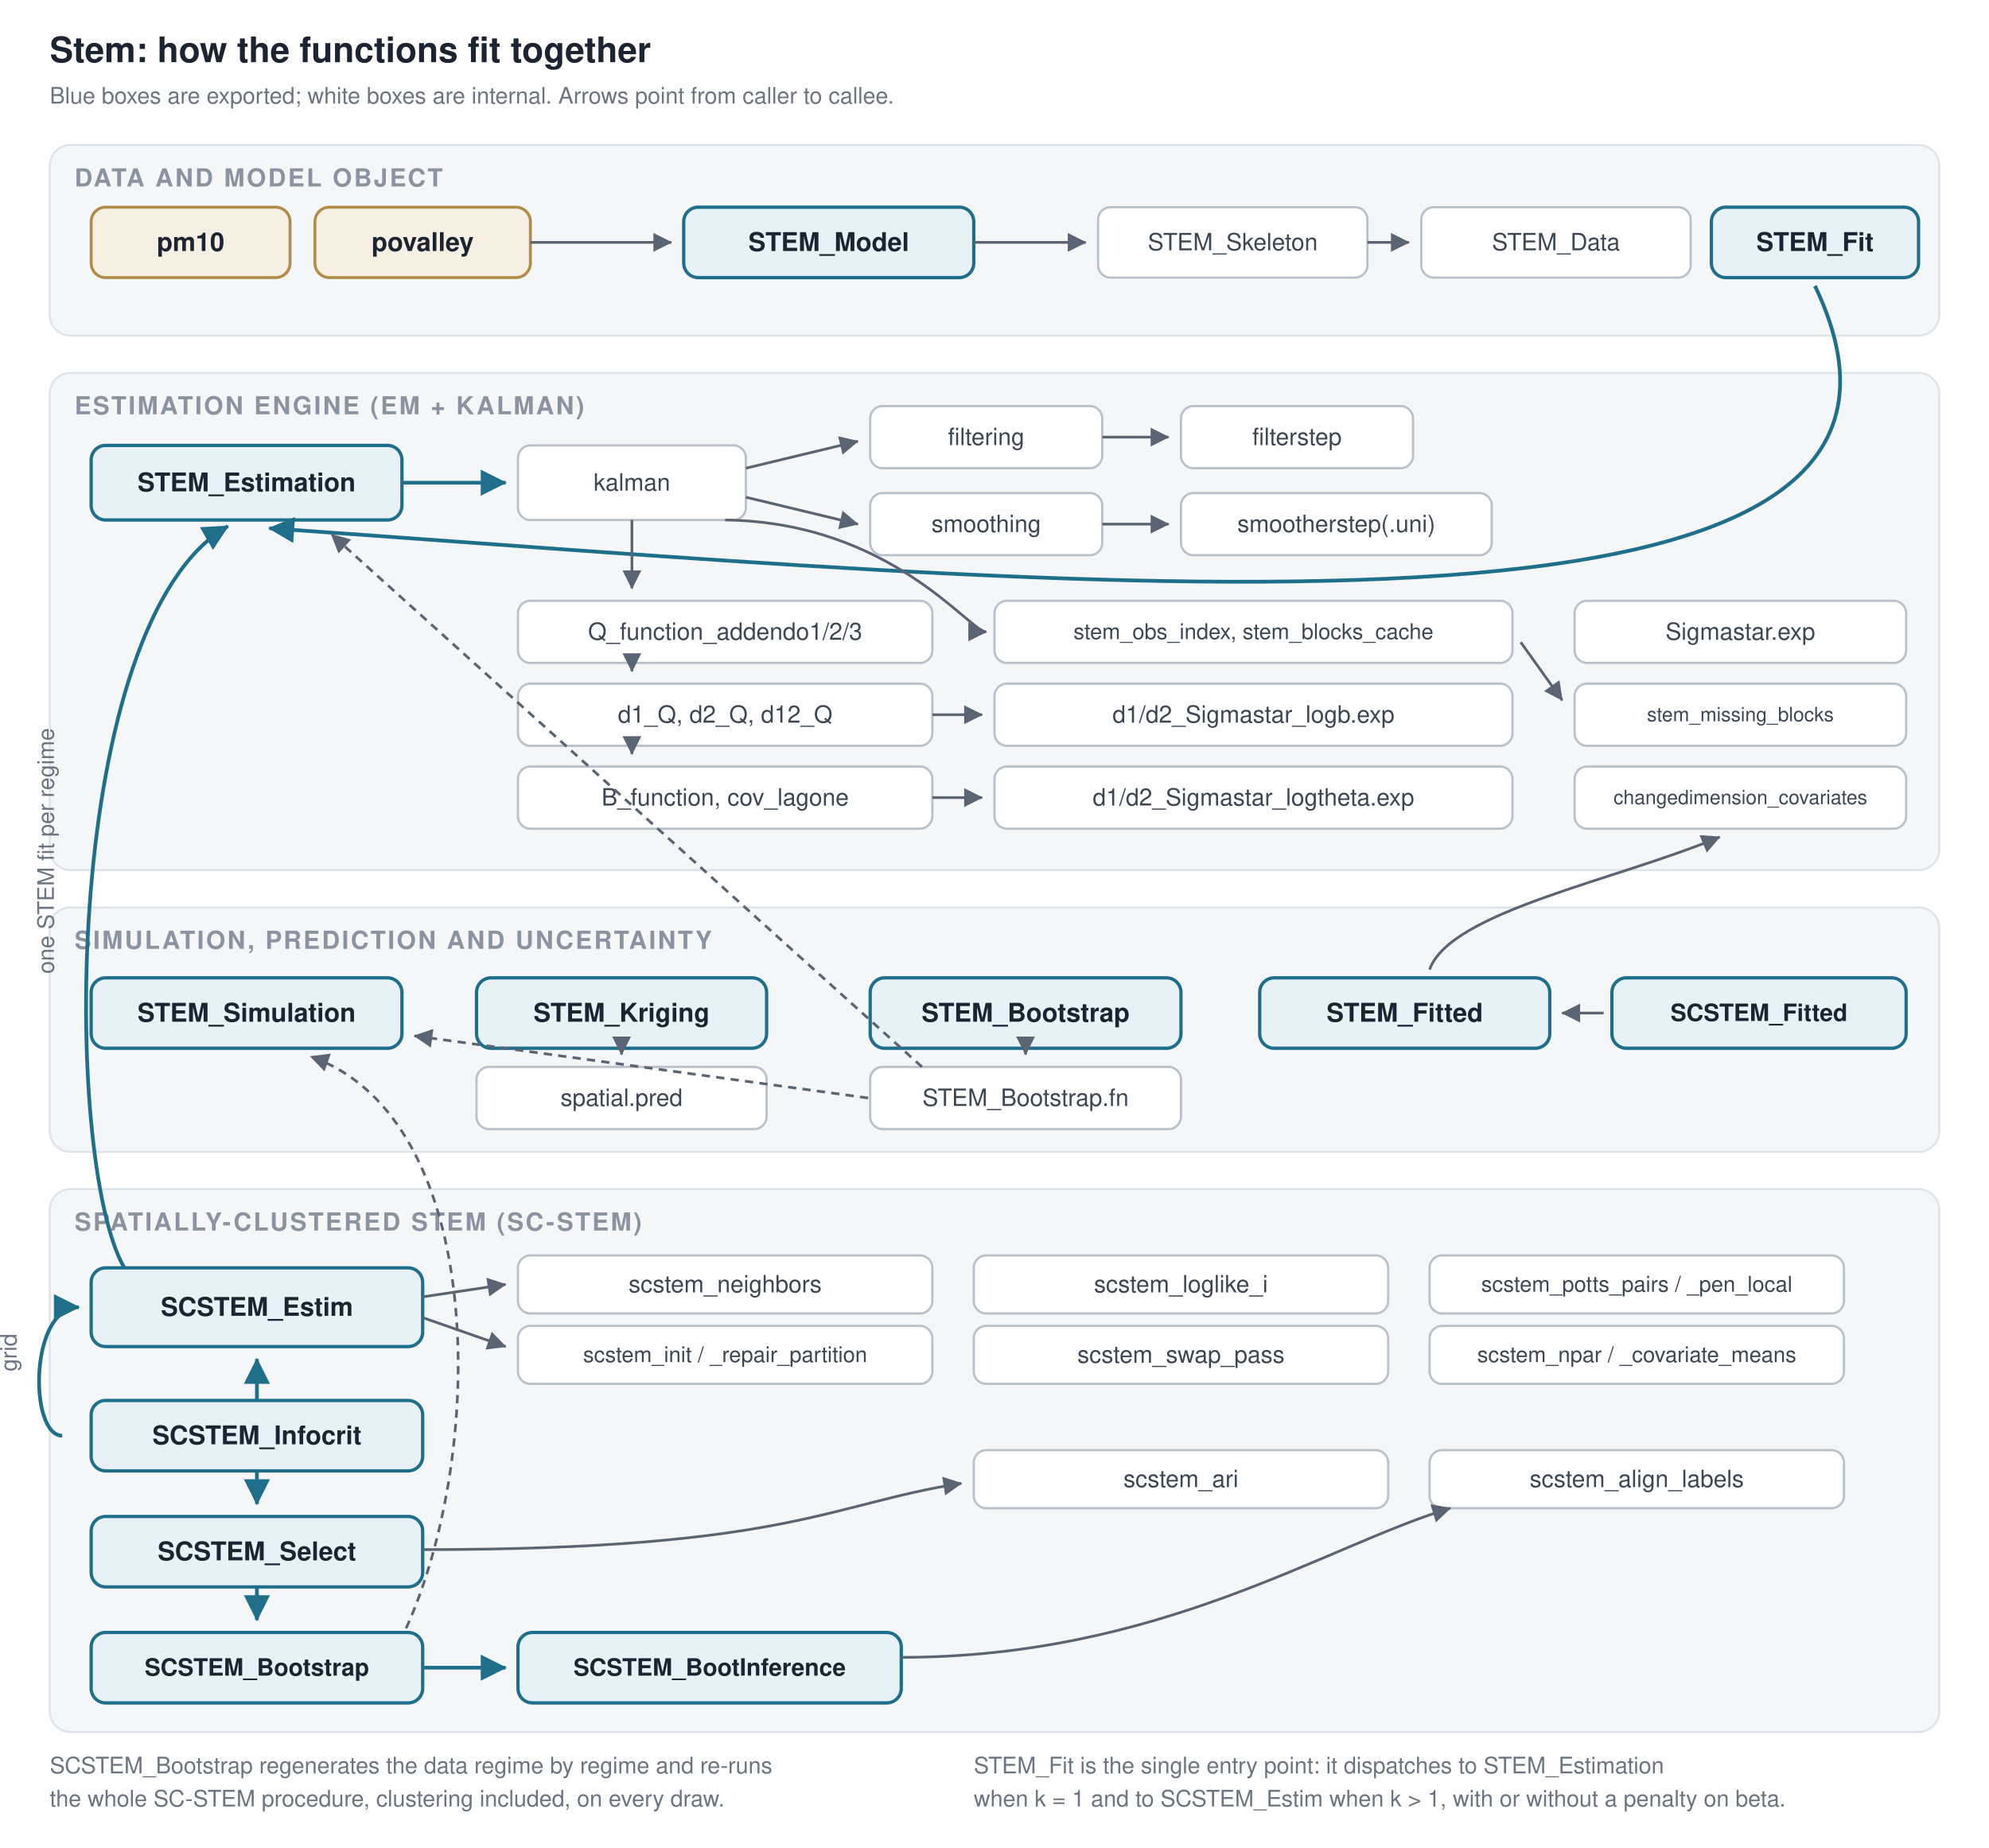
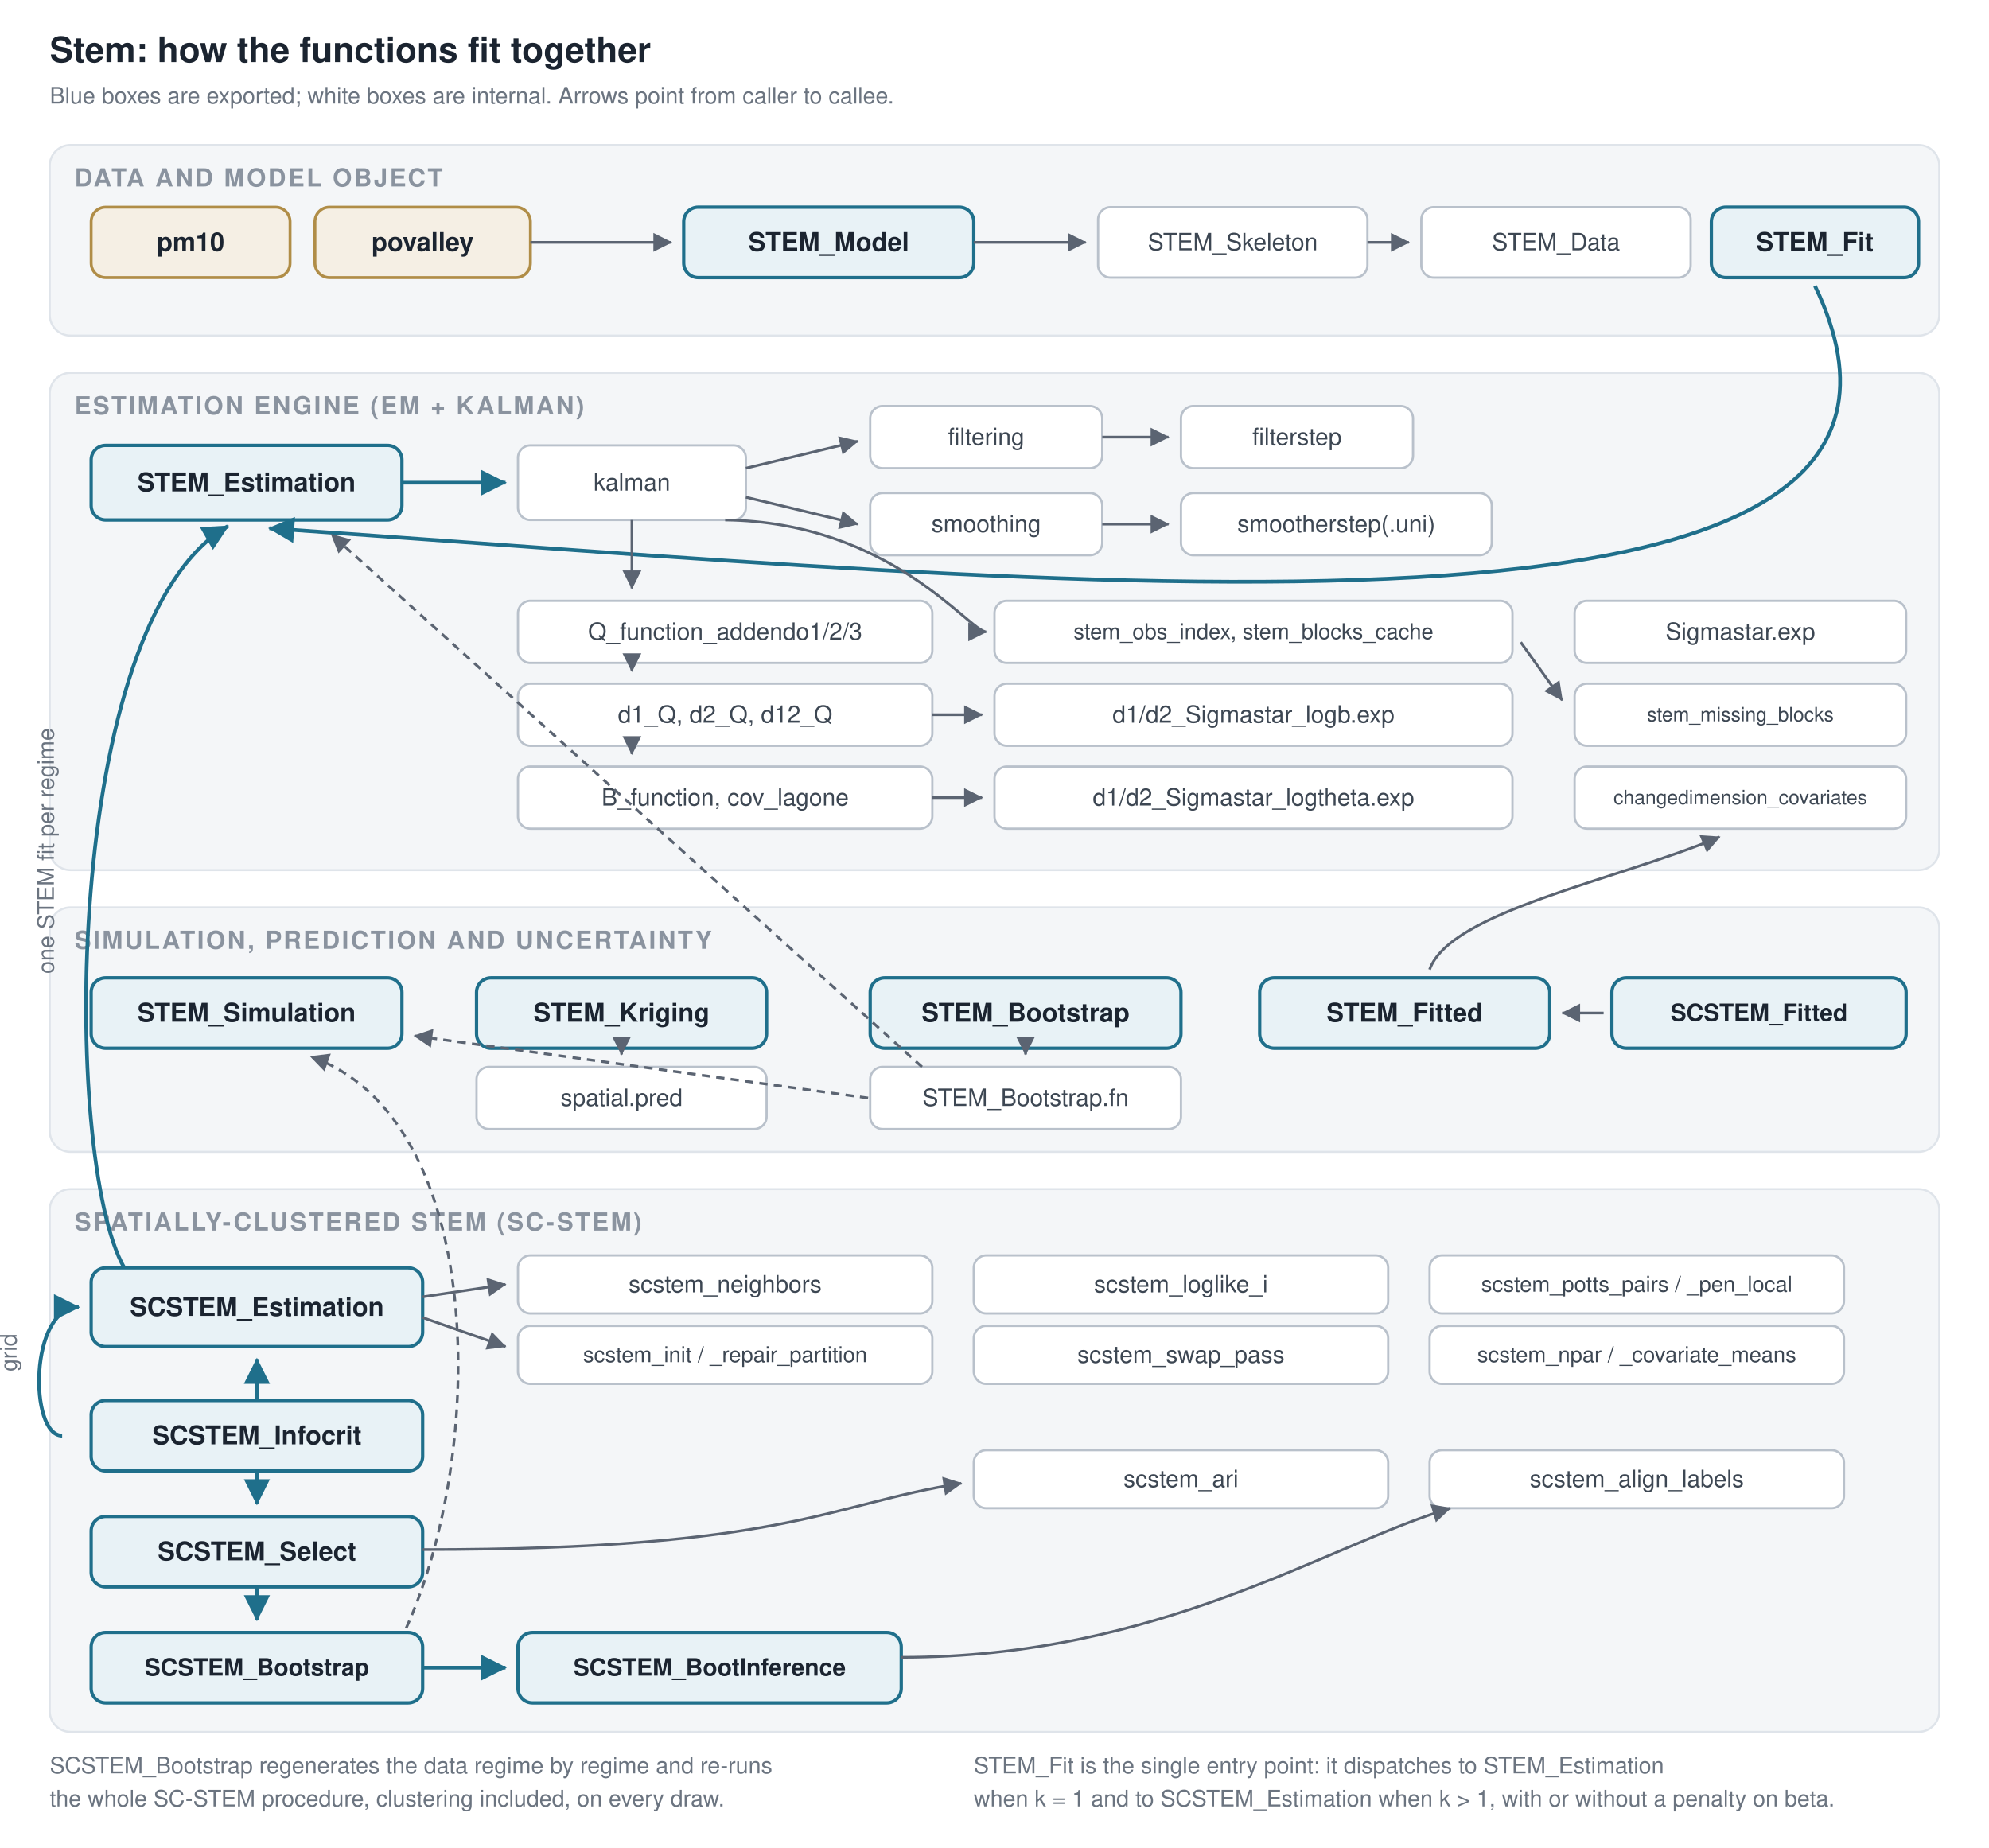
<svg xmlns="http://www.w3.org/2000/svg" viewBox="0 0 960 892" font-family="ui-sans-serif, system-ui, -apple-system, 'Segoe UI', Helvetica, Arial, sans-serif">
  <defs>
    <marker id="arrow" viewBox="0 0 10 10" refX="9.5" refY="5" markerWidth="7" markerHeight="7" orient="auto-start-reverse">
      <path d="M 0 0 L 10 5 L 0 10 z" fill="#5b6472" />
    </marker>
    <marker id="arrowAccent" viewBox="0 0 10 10" refX="9.5" refY="5" markerWidth="7" markerHeight="7" orient="auto-start-reverse">
      <path d="M 0 0 L 10 5 L 0 10 z" fill="#1f6f8b" />
    </marker>
    <style>
      .band     { fill:#f4f6f8; stroke:#dfe4ea; stroke-width:1; rx:10; }
      .bandlab  { font-size:12px; font-weight:600; fill:#8a939f; letter-spacing:.08em; }
      .exported { fill:#e8f2f6; stroke:#1f6f8b; stroke-width:1.6; rx:7; }
      .internal { fill:#ffffff; stroke:#b9c1cb; stroke-width:1.1; rx:6; }
      .dataset  { fill:#f5efe4; stroke:#b08d47; stroke-width:1.4; rx:7; }
      .edge     { stroke:#5b6472; stroke-width:1.3; fill:none; marker-end:url(#arrow); }
      .edgeA    { stroke:#1f6f8b; stroke-width:1.8; fill:none; marker-end:url(#arrowAccent); }
      .note     { font-size:11px; fill:#6b7480; }
    </style>
  </defs>
  <rect width="960" height="892" fill="#ffffff" />
  <text x="24" y="30" font-size="17" font-weight="700" fill="#1b2430">Stem: how the functions fit together</text>
  <text x="24" y="50" font-size="11" fill="#6b7480">Blue boxes are exported; white boxes are internal. Arrows point from caller to callee.</text>
  <rect class="band" x="24" y="70" width="912" height="92" />
  <text x="36" y="90" class="bandlab">DATA AND MODEL OBJECT</text>
  <rect class="band" x="24" y="180" width="912" height="240" />
  <text x="36" y="200" class="bandlab">ESTIMATION ENGINE (EM + KALMAN)</text>
  <rect class="band" x="24" y="438" width="912" height="118" />
  <text x="36" y="458" class="bandlab">SIMULATION, PREDICTION AND UNCERTAINTY</text>
  <rect class="band" x="24" y="574" width="912" height="262" />
  <text x="36" y="594" class="bandlab">SPATIALLY-CLUSTERED STEM (SC-STEM)</text>
  <rect class="dataset" x="44" y="100" width="96" height="34" />
  <text x="92" y="121.17" text-anchor="middle" font-size="12.5" font-weight="600" fill="#1b2430">pm10</text>
  <rect class="dataset" x="152" y="100" width="104" height="34" />
  <text x="204" y="121.17" text-anchor="middle" font-size="12.5" font-weight="600" fill="#1b2430">povalley</text>
  <rect class="exported" x="330" y="100" width="140" height="34" />
  <text x="400" y="121.17" text-anchor="middle" font-size="12.5" font-weight="600" fill="#1b2430">STEM_Model</text>
  <rect class="internal" x="530" y="100" width="130" height="34" />
  <text x="595" y="120.83" text-anchor="middle" font-size="11.5" fill="#3d4753">STEM_Skeleton</text>
  <rect class="internal" x="686" y="100" width="130" height="34" />
  <text x="751" y="120.83" text-anchor="middle" font-size="11.5" fill="#3d4753">STEM_Data</text>
  <rect class="exported" x="826" y="100" width="100" height="34" />
  <text x="876" y="121.17" text-anchor="middle" font-size="12.5" font-weight="600" fill="#1b2430">STEM_Fit</text>
  <rect class="exported" x="44" y="215" width="150" height="36" />
  <text x="119" y="237.17" text-anchor="middle" font-size="12.5" font-weight="600" fill="#1b2430">STEM_Estimation</text>
  <rect class="internal" x="250" y="215" width="110" height="36" />
  <text x="305" y="236.83" text-anchor="middle" font-size="11.5" fill="#3d4753">kalman</text>
  <rect class="internal" x="420" y="196" width="112" height="30" />
  <text x="476" y="214.83" text-anchor="middle" font-size="11.5" fill="#3d4753">filtering</text>
  <rect class="internal" x="570" y="196" width="112" height="30" />
  <text x="626" y="214.83" text-anchor="middle" font-size="11.5" fill="#3d4753">filterstep</text>
  <rect class="internal" x="420" y="238" width="112" height="30" />
  <text x="476" y="256.83" text-anchor="middle" font-size="11.5" fill="#3d4753">smoothing</text>
  <rect class="internal" x="570" y="238" width="150" height="30" />
  <text x="645" y="256.83" text-anchor="middle" font-size="11.5" fill="#3d4753">smootherstep(.uni)</text>
  <rect class="internal" x="250" y="290" width="200" height="30" />
  <text x="350" y="308.83" text-anchor="middle" font-size="11.5" fill="#3d4753">Q_function_addendo1/2/3</text>
  <rect class="internal" x="250" y="330" width="200" height="30" />
  <text x="350" y="348.83" text-anchor="middle" font-size="11.5" fill="#3d4753">d1_Q, d2_Q, d12_Q</text>
  <rect class="internal" x="250" y="370" width="200" height="30" />
  <text x="350" y="388.83" text-anchor="middle" font-size="11.5" fill="#3d4753">B_function, cov_lagone</text>
  <rect class="internal" x="480" y="290" width="250" height="30" />
  <text x="605" y="308.5" text-anchor="middle" font-size="10.5" fill="#3d4753">stem_obs_index, stem_blocks_cache</text>
  <rect class="internal" x="480" y="330" width="250" height="30" />
  <text x="605" y="348.83" text-anchor="middle" font-size="11.5" fill="#3d4753">d1/d2_Sigmastar_logb.exp</text>
  <rect class="internal" x="480" y="370" width="250" height="30" />
  <text x="605" y="388.83" text-anchor="middle" font-size="11.5" fill="#3d4753">d1/d2_Sigmastar_logtheta.exp</text>
  <rect class="internal" x="760" y="290" width="160" height="30" />
  <text x="840" y="308.83" text-anchor="middle" font-size="11.5" fill="#3d4753">Sigmastar.exp</text>
  <rect class="internal" x="760" y="330" width="160" height="30" />
  <text x="840" y="348.17" text-anchor="middle" font-size="9.5" fill="#3d4753">stem_missing_blocks</text>
  <rect class="internal" x="760" y="370" width="160" height="30" />
  <text x="840" y="388.17" text-anchor="middle" font-size="9.5" fill="#3d4753">changedimension_covariates</text>
  <rect class="exported" x="44" y="472" width="150" height="34" />
  <text x="119" y="493.17" text-anchor="middle" font-size="12.5" font-weight="600" fill="#1b2430">STEM_Simulation</text>
  <rect class="exported" x="230" y="472" width="140" height="34" />
  <text x="300" y="493.17" text-anchor="middle" font-size="12.5" font-weight="600" fill="#1b2430">STEM_Kriging</text>
  <rect class="internal" x="230" y="515" width="140" height="30" />
  <text x="300" y="533.83" text-anchor="middle" font-size="11.5" fill="#3d4753">spatial.pred</text>
  <rect class="exported" x="420" y="472" width="150" height="34" />
  <text x="495" y="493.17" text-anchor="middle" font-size="12.5" font-weight="600" fill="#1b2430">STEM_Bootstrap</text>
  <rect class="internal" x="420" y="515" width="150" height="30" />
  <text x="495" y="533.83" text-anchor="middle" font-size="11.5" fill="#3d4753">STEM_Bootstrap.fn</text>
  <rect class="exported" x="608" y="472" width="140" height="34" />
  <text x="678" y="493.17" text-anchor="middle" font-size="12.5" font-weight="600" fill="#1b2430">STEM_Fitted</text>
  <rect class="exported" x="778" y="472" width="142" height="34" />
  <text x="849" y="492.83" text-anchor="middle" font-size="11.5" font-weight="600" fill="#1b2430">SCSTEM_Fitted</text>
  <rect class="exported" x="44" y="612" width="160" height="38" />
-   <text x="124" y="635.17" text-anchor="middle" font-size="12.5" font-weight="600" fill="#1b2430">SCSTEM_Estim</text>
+   <text x="124" y="635.17" text-anchor="middle" font-size="12.5" font-weight="600" fill="#1b2430">SCSTEM_Estimation</text>
  <rect class="exported" x="44" y="676" width="160" height="34" />
  <text x="124" y="697.17" text-anchor="middle" font-size="12.5" font-weight="600" fill="#1b2430">SCSTEM_Infocrit</text>
  <rect class="exported" x="44" y="732" width="160" height="34" />
  <text x="124" y="753.17" text-anchor="middle" font-size="12.5" font-weight="600" fill="#1b2430">SCSTEM_Select</text>
  <rect class="exported" x="44" y="788" width="160" height="34" />
  <text x="124" y="808.83" text-anchor="middle" font-size="11.5" font-weight="600" fill="#1b2430">SCSTEM_Bootstrap</text>
  <rect class="exported" x="250" y="788" width="185" height="34" />
  <text x="342.5" y="808.83" text-anchor="middle" font-size="11.5" font-weight="600" fill="#1b2430">SCSTEM_BootInference</text>
  <rect class="internal" x="250" y="606" width="200" height="28" />
  <text x="350" y="623.83" text-anchor="middle" font-size="11.5" fill="#3d4753">scstem_neighbors</text>
  <rect class="internal" x="250" y="640" width="200" height="28" />
  <text x="350" y="657.5" text-anchor="middle" font-size="10.5" fill="#3d4753">scstem_init / _repair_partition</text>
  <rect class="internal" x="470" y="606" width="200" height="28" />
  <text x="570" y="623.83" text-anchor="middle" font-size="11.5" fill="#3d4753">scstem_loglike_i</text>
  <rect class="internal" x="470" y="640" width="200" height="28" />
  <text x="570" y="657.83" text-anchor="middle" font-size="11.5" fill="#3d4753">scstem_swap_pass</text>
  <rect class="internal" x="690" y="606" width="200" height="28" />
  <text x="790" y="623.5" text-anchor="middle" font-size="10.5" fill="#3d4753">scstem_potts_pairs / _pen_local</text>
  <rect class="internal" x="690" y="640" width="200" height="28" />
  <text x="790" y="657.5" text-anchor="middle" font-size="10.5" fill="#3d4753">scstem_npar / _covariate_means</text>
  <rect class="internal" x="470" y="700" width="200" height="28" />
  <text x="570" y="717.83" text-anchor="middle" font-size="11.5" fill="#3d4753">scstem_ari</text>
  <rect class="internal" x="690" y="700" width="200" height="28" />
  <text x="790" y="717.83" text-anchor="middle" font-size="11.5" fill="#3d4753">scstem_align_labels</text>
  <path class="edge" d="M 256 117 L 324 117" />
  <path class="edge" d="M 470 117 L 524 117" />
  <path class="edge" d="M 660 117 L 680 117" />
  <path class="edgeA" d="M 876 138 C 968 330 520 282 130 255" />
  <path class="edgeA" d="M 194 233 L 244 233" />
  <path class="edge" d="M 360 226 L 414 213" />
  <path class="edge" d="M 532 211 L 564 211" />
  <path class="edge" d="M 360 240 L 414 253" />
  <path class="edge" d="M 532 253 L 564 253" />
  <path class="edge" d="M 305 251 L 305 284" />
  <path class="edge" d="M 305 320 L 305 324" />
  <path class="edge" d="M 305 360 L 305 364" />
  <path class="edge" d="M 450 345 L 474 345" />
  <path class="edge" d="M 450 385 L 474 385" />
  <path class="edge" d="M 350 251 C 430 252 468 305 476 305" />
  <path class="edge" d="M 734 310 L 754 338" />
  <path class="edge" d="M 300 506 L 300 509" />
  <path class="edge" d="M 495 506 L 495 509" />
  <path class="edge" d="M 774 489 L 754 489" />
  <path class="edge" d="M 690 468 C 700 440 780 425 830 404" />
  <path class="edge" d="M 419 530 L 200 500" stroke-dasharray="4 3" />
  <path class="edge" d="M 445 515 L 160 258" stroke-dasharray="4 3" />
  <path class="edgeA" d="M 124 710 L 124 726" />
  <path class="edgeA" d="M 124 766 L 124 782" />
  <path class="edgeA" d="M 204 805 L 244 805" />
  <path class="edgeA" d="M 124 676 L 124 656" />
  <path class="edgeA" d="M 30 693 C 14 693 14 631 38 631" />
  <path class="edge" d="M 204 626 L 244 620" />
  <path class="edge" d="M 204 636 L 244 650" />
  <path class="edge" d="M 204 748 C 380 748 400 726 464 716" />
  <path class="edge" d="M 435 800 C 560 800 640 746 700 728" />
  <path class="edgeA" d="M 60 612 C 30 560 30 300 110 254" />
  <path class="edge" d="M 196 786 C 235 700 235 540 150 510" stroke-dasharray="4 3" />
  <text x="8" y="662" class="note" transform="rotate(-90 8 662)">grid</text>
  <text x="26" y="470" class="note" transform="rotate(-90 26 470)">one STEM fit per regime</text>
  <text x="24" y="856" class="note">SCSTEM_Bootstrap regenerates the data regime by regime and re-runs</text>
  <text x="24" y="872" class="note">the whole SC-STEM procedure, clustering included, on every draw.</text>
  <text x="470" y="856" class="note">STEM_Fit is the single entry point: it dispatches to STEM_Estimation</text>
-   <text x="470" y="872" class="note">when k = 1 and to SCSTEM_Estim when k &gt; 1, with or without a penalty on beta.</text>
+   <text x="470" y="872" class="note">when k = 1 and to SCSTEM_Estimation when k &gt; 1, with or without a penalty on beta.</text>
</svg>
